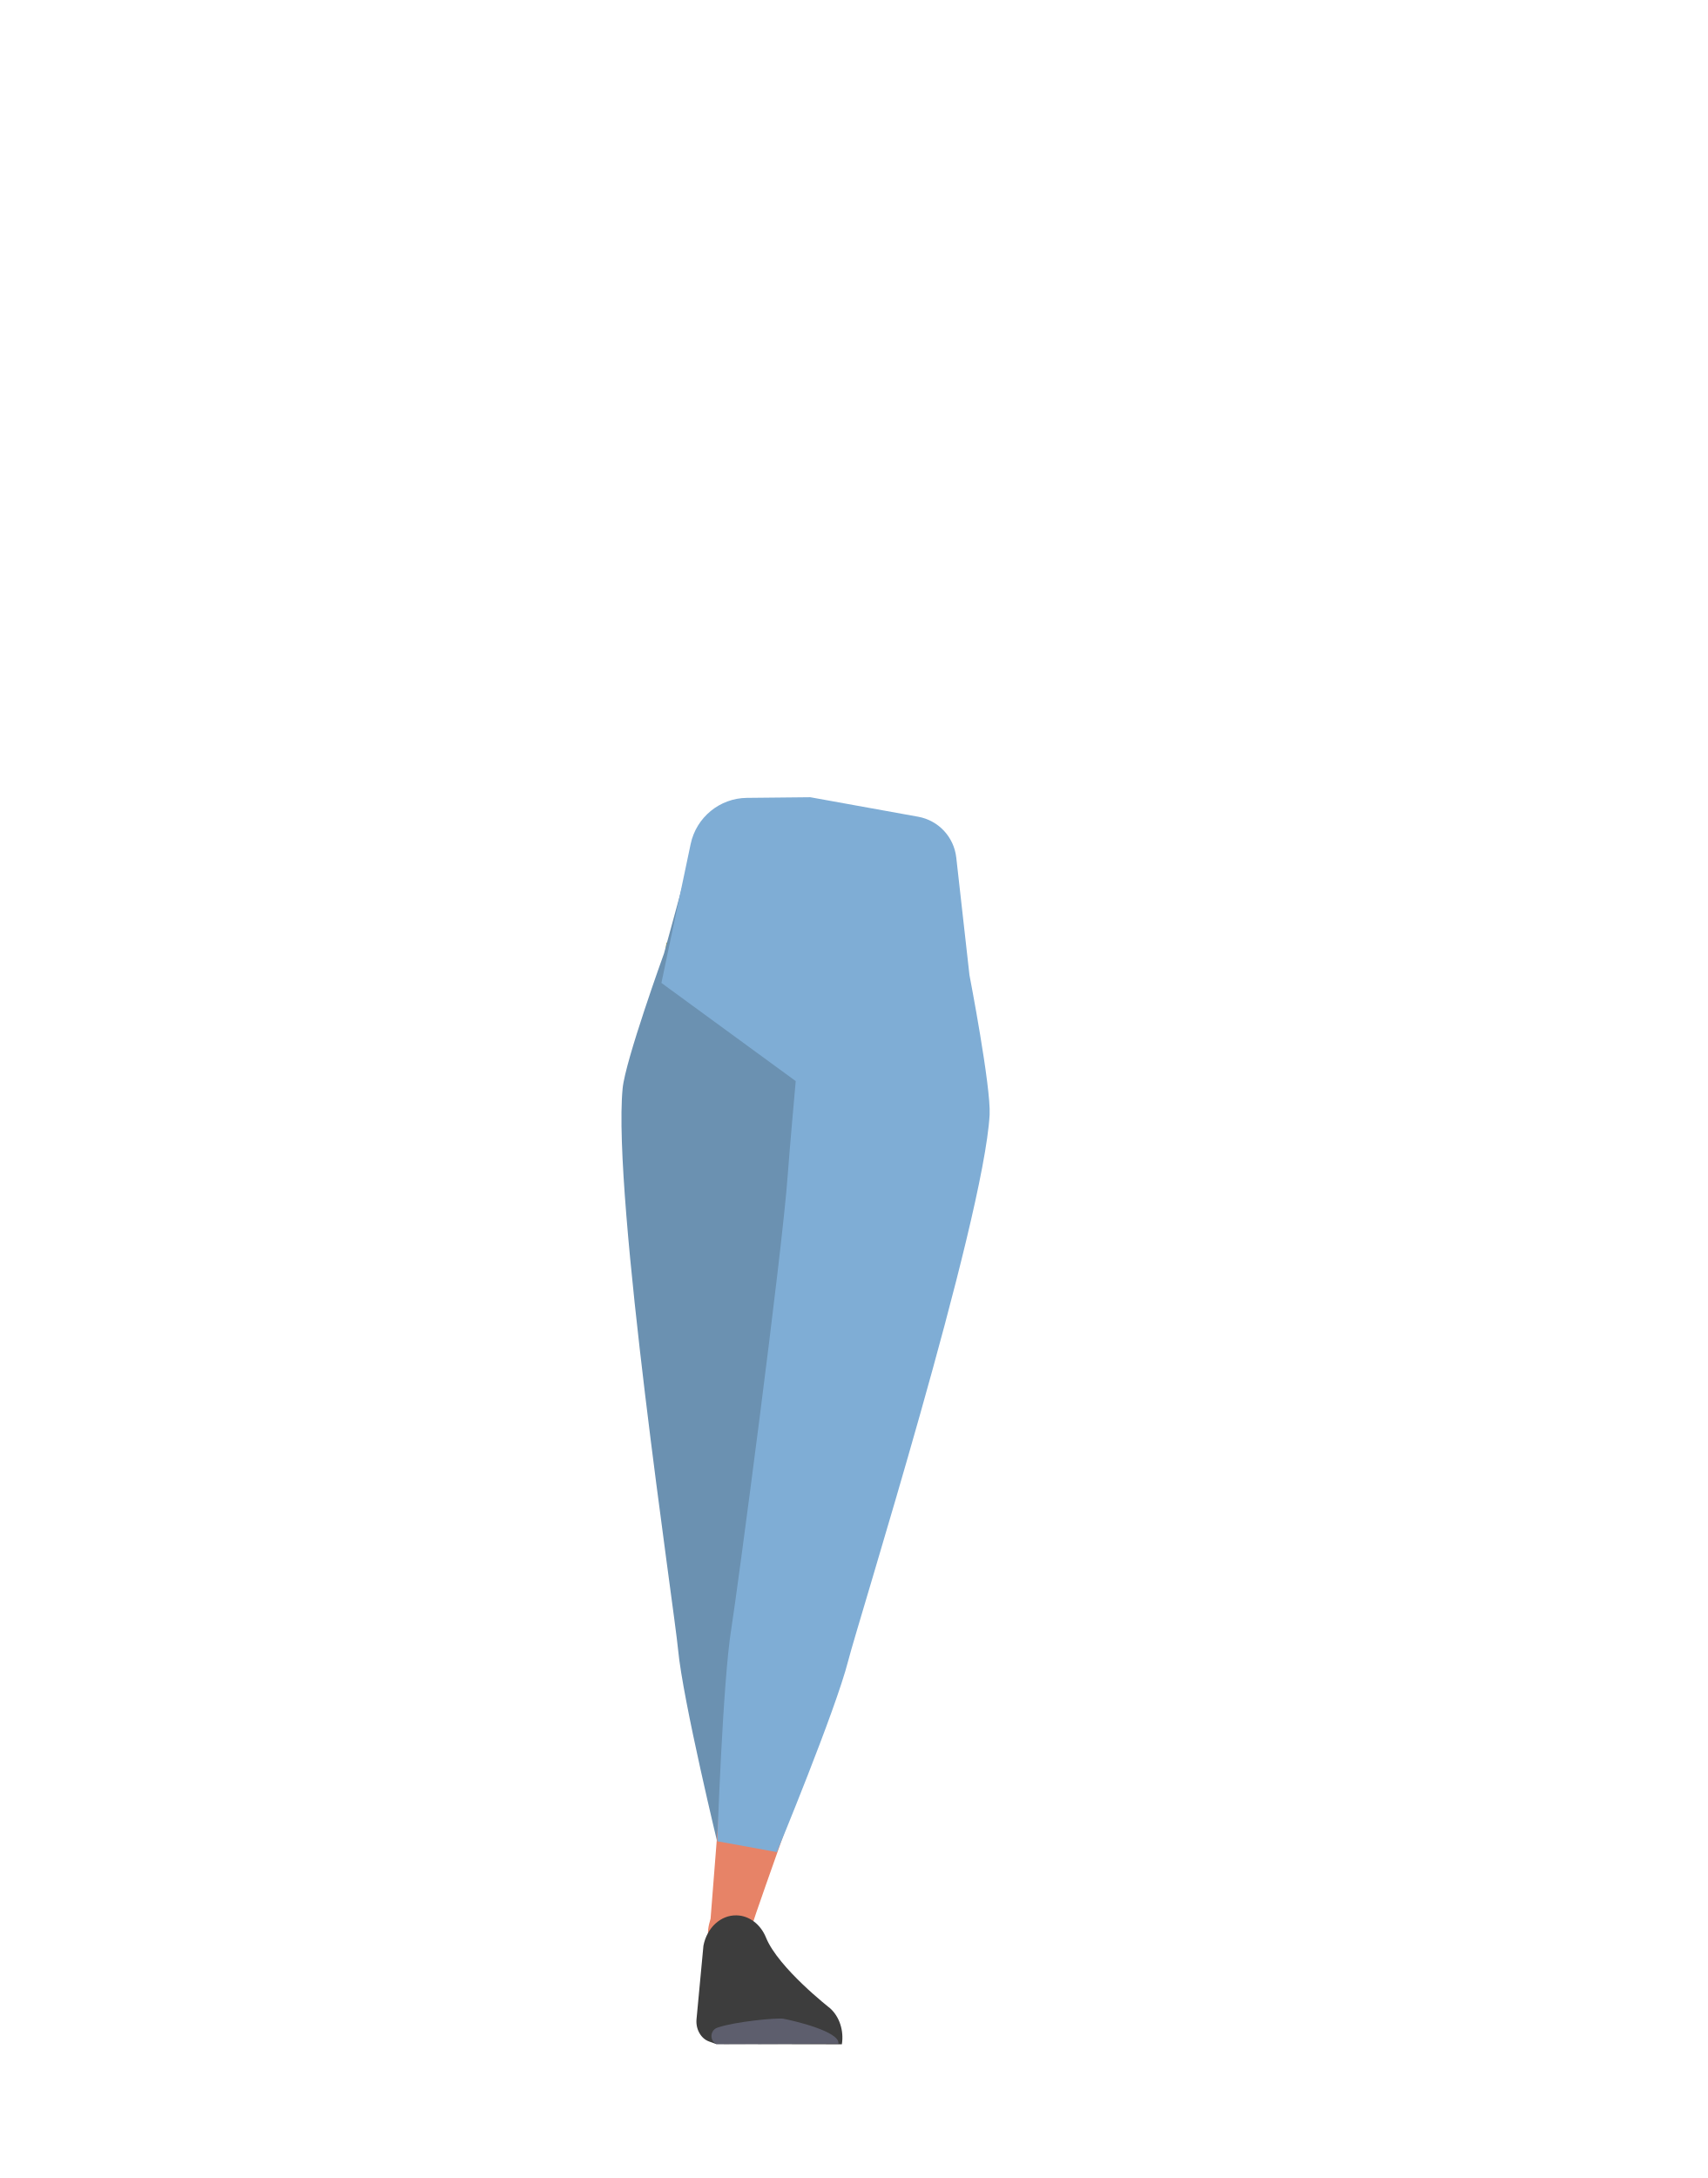
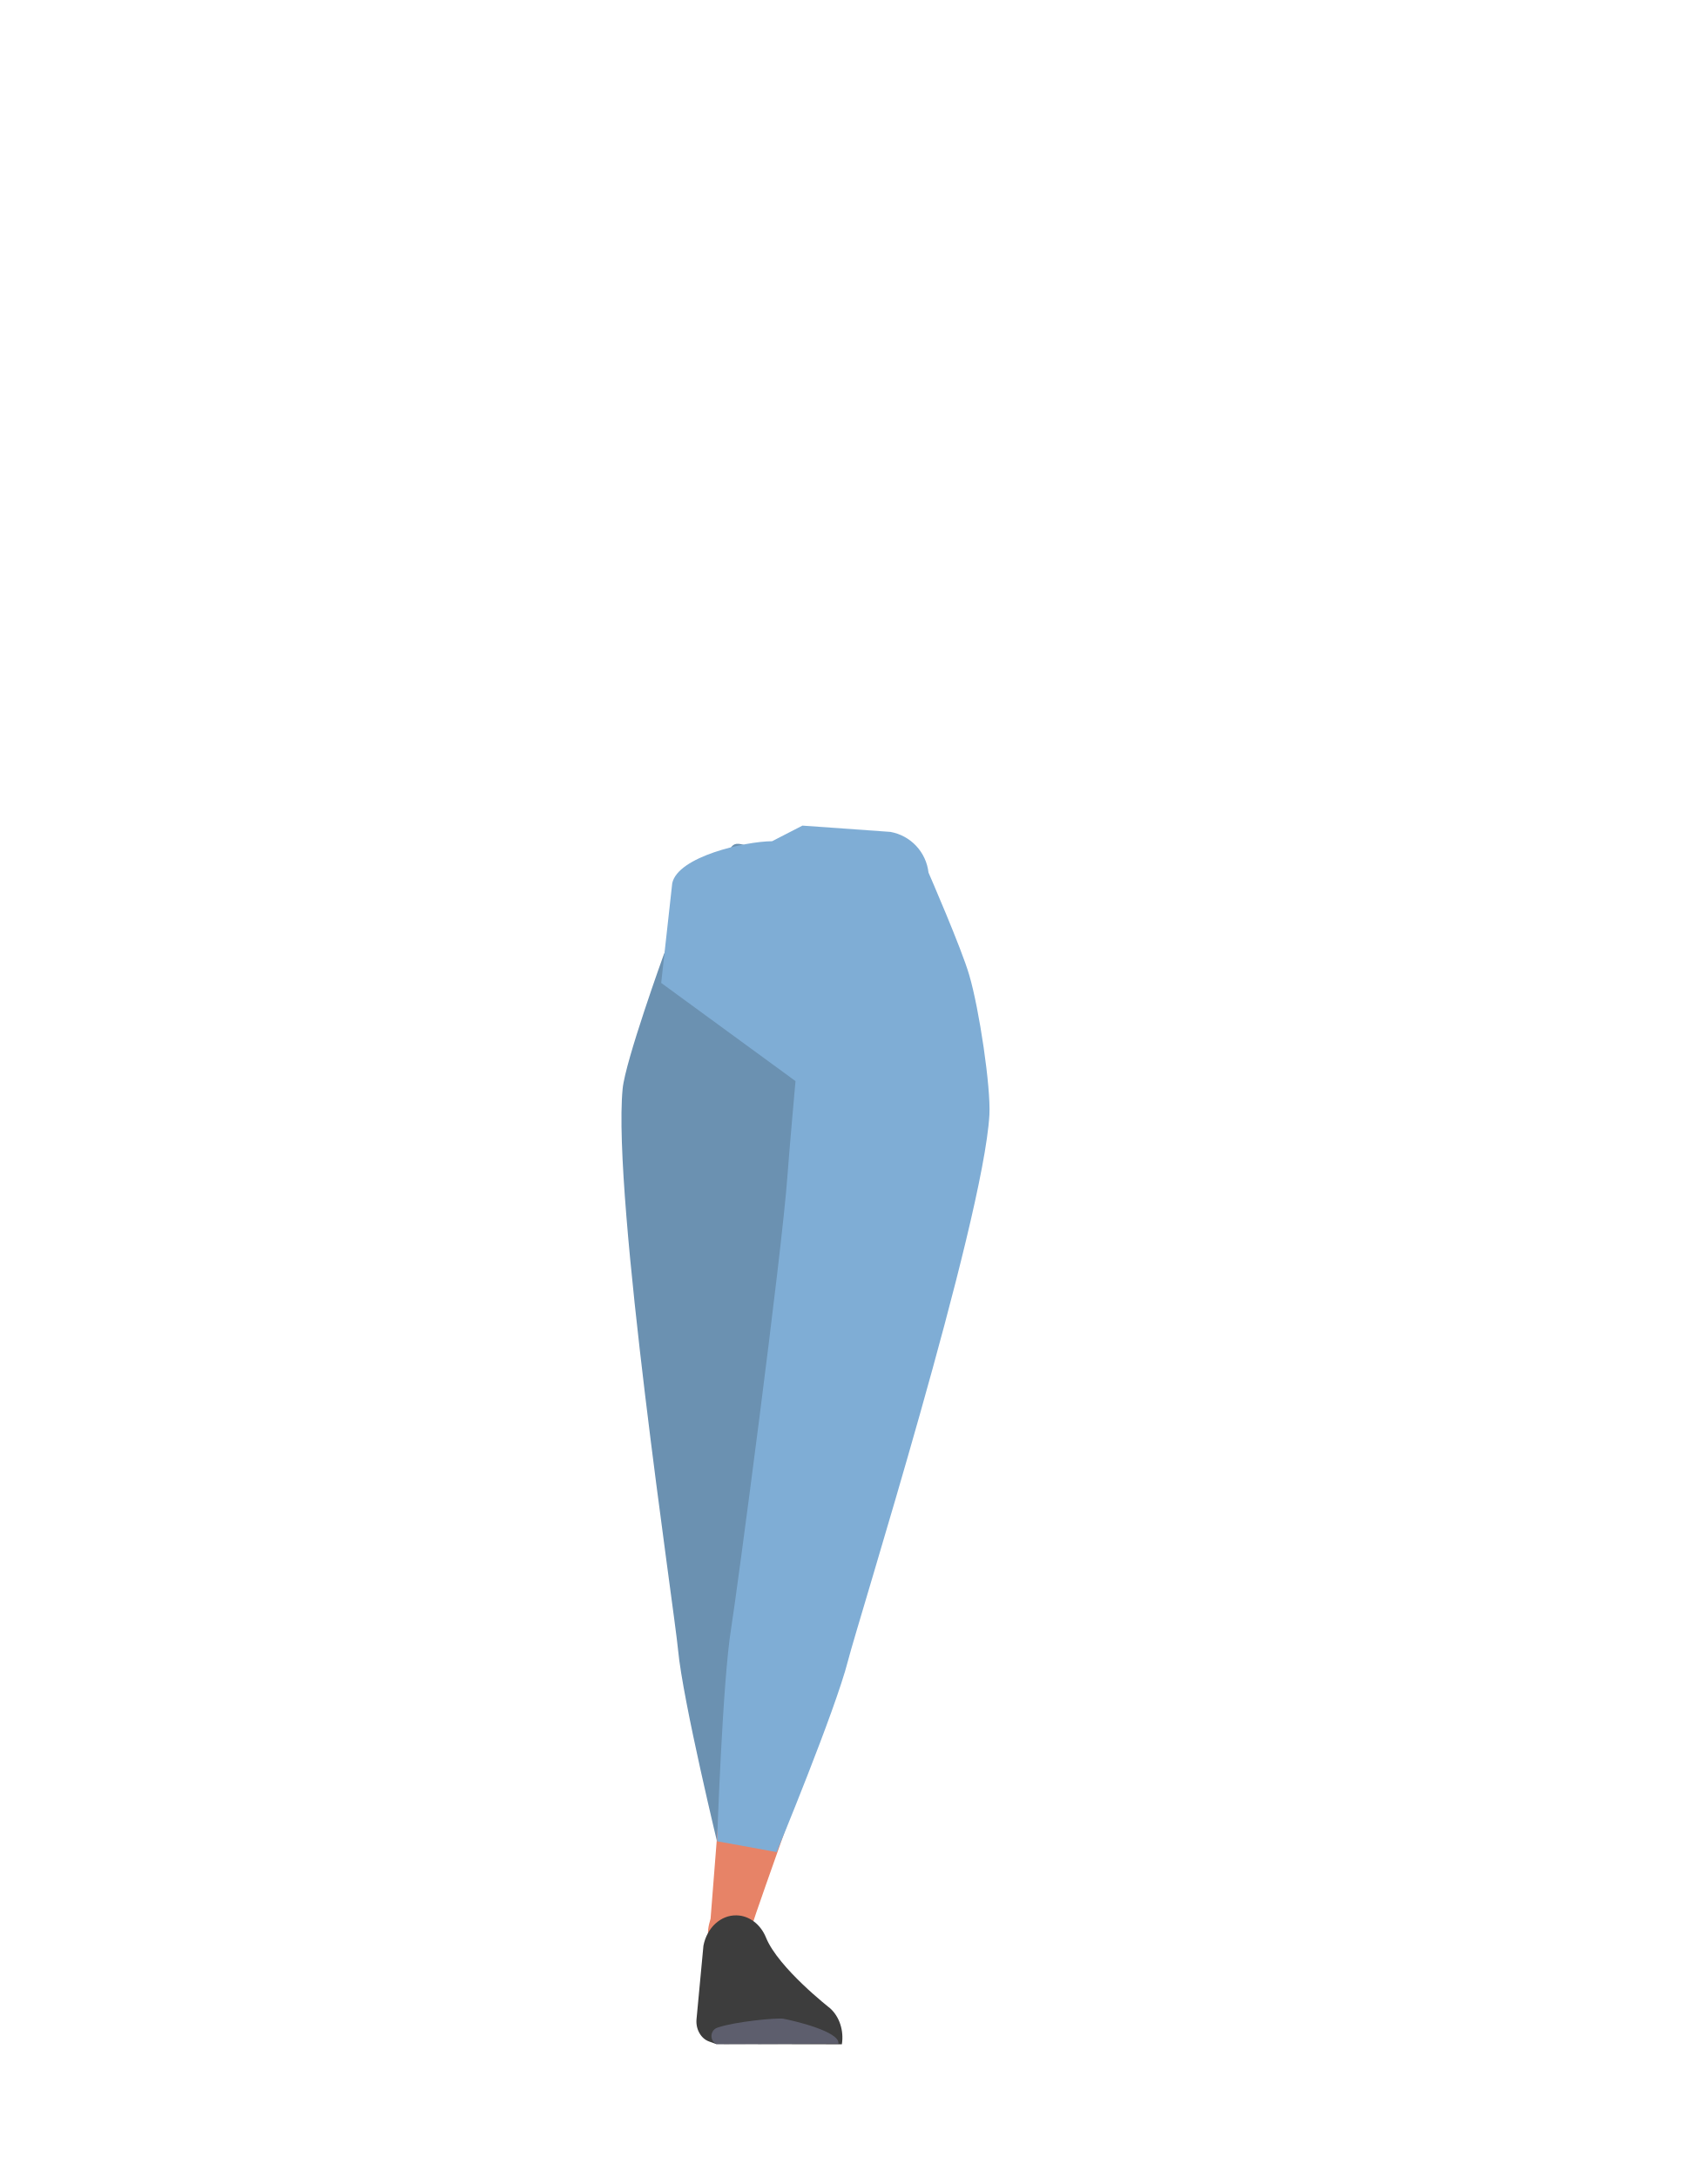
<svg xmlns="http://www.w3.org/2000/svg" version="1.1" id="Calque_1" x="0px" y="0px" viewBox="0 0 788 1005.1" style="enable-background:new 0 0 788 1005.1;" xml:space="preserve">
  <style type="text/css">
	.st0{fill:none;}
	.st1{fill:#BAA535;}
	.st2{fill:#6B91B1;}
	.st3{fill:#E78367;}
	.st4{fill:#7FADD5;}
	.st5{fill:#3D3D3D;}
	.st6{fill:#5D5E6D;}
</style>
  <g id="Calque_3">
-     <path class="st0" d="M414.9,411.5c15.7,4.7,22.5,8.7,26.4,15.3c3.1,5.3,6.2,17.6,6.6,23.8c0.9,14.5-6.3,51.1-19.6,63.6   c-13.6,12.7-81.3,14.3-95.5,2.2c-13.9-11.8-22.8-48.1-22.6-62.6c0.1-6.2,2.6-18.6,5.5-24.1c3.5-6.8,10.2-11.2,25.7-16.5   c17.6-6.2,35.8-5.7,35.8-5.7S397,406.2,414.9,411.5z" />
+     <path class="st0" d="M400.6,413.6c15.7,4.7,36.9,6.7,40.7,13.3c3.1,5.3,6.2,17.6,6.6,23.8c0.9,14.5-6.3,51.1-19.6,63.6   c-13.6,12.7-81.3,14.3-95.5,2.2c-13.9-11.8-22.8-48.1-22.6-62.6c0.1-6.2,2.6-18.6,5.5-24.1c3.5-6.8,10.2-11.2,25.7-16.5   c17.6-6.2,35.8-5.7,35.8-5.7S382.7,408.2,400.6,413.6z" />
    <path class="st1" d="M370.5,503.8l-1-42.2c0,0-38.7-48-39.6-48s-22.3,21.6-22.3,21.6l-2.5,18.3l-4.6,71.5c0,0,15,152,15,153.5   c0,0.5,0.5,4.6,1,9.6c1.4,11.9,11.6,20.9,23.6,20.6l0,0c11.3-0.3,17.1-4.7,18.7-16l2.2-15.1c0,0,7.6-83.7,6.3-85.7   c-0.9-1.3,6-49.9,4-51.8S370.5,503.8,370.5,503.8z" />
-     <path class="st2" d="M373.8,370.8l-32.6,0.7c-9.5,0.2-17.8,6.7-20.3,15.8l-14.4,52.7c0,0-17.9,49.5-19.1,62.3   c-4.8,49.6,23.9,240.5,25.6,259c2.2,23.4,18.9,92.2,18.9,92.2l27.2-6.2c0,0,9.7-67.9,9.6-92.5c-0.1-16.3,3.6-174.1,6.6-210.5   c0.8-10.1,3.1-43.6,3.1-43.6L373.8,370.8z" />
+     <path class="st2" d="M370.2,383.9l-17.4,7.6c-9.5,0.2-14.2-6.4-16.7,2.8l-29.6,45.9c0,0-17.9,49.5-19.1,62.3   c-4.8,49.6,23.9,240.5,25.6,259c2.2,23.4,18.9,92.2,18.9,92.2l27.2-6.2c0,0,9.7-67.9,9.6-92.5c-0.1-16.3,3.6-174.1,6.6-210.5   c0.8-10.1,3.1-43.6,3.1-43.6L370.2,383.9z" />
    <path class="st3" d="M353.7,713.3c0.4-0.8,14.2-37.7,25.2-35.7l0,0c10.5,1.9,18,11.3,17.5,22l-0.4,7.3c0,0-7,66.4-8.2,67.7   s-40,111-40.6,113.7c-1.2,6.4-7.1,10.7-13.6,10l0,0c-7.5-0.9-7.8-5.6-5.6-12.9l10-127L353.7,713.3z" />
-     <path class="st4" d="M374,367.9l49.8,9c9.4,1.7,16.5,9.3,17.6,18.8l6.1,54.3c0,0,10,51.7,9.3,64.5c-2.9,49.8-60.7,233.9-65.3,252   c-5.8,22.8-32.9,88.2-32.9,88.2l-27.5-5c0,0,2.5-74,6.5-98.3c2.6-16.1,23.4-172.6,26-209c0.7-10.1,3.7-43.5,3.7-43.5l-62-45.3   l13.5-64.1c2.6-12.3,13.4-21.2,26-21.3L374,367.9z" />
+     <path class="st4" d="M370.4,381l40.6,2.9c9.4,1.7,16.5,9.3,17.6,18.8c0,0,15.3,35.1,18.8,47.3c4.6,15.6,10,51.7,9.3,64.5   c-2.9,49.8-60.7,233.9-65.3,252c-5.8,22.8-32.9,88.2-32.9,88.2l-27.5-5c0,0,2.5-74,6.5-98.3c2.6-16.1,23.4-172.6,26-209   c0.7-10.1,3.7-43.5,3.7-43.5l-62-45.3l5.1-46c2.6-12.3,33.5-19.3,46.1-19.4L370.4,381z" />
    <path class="st5" d="M340,883.9L340,883.9c5.8,0.1,11.1,4.1,13.6,10.3l0,0c5.7,14,29.6,32.6,29.6,32.6c4.3,3.9,6.4,10.3,5.4,16.6   l0,0l-58-0.1l-3.3-1.2c-3.7-1.3-6.2-5.6-5.8-10.2l3.2-34C326.3,889.6,332.7,883.7,340,883.9z" />
    <path class="st6" d="M387,943.1L387,943.1c0.8-5.6-20.6-10.6-25.4-11.5l0,0c-3-0.5-22.3,1.3-30.4,4.1c-2.2,0.7-3.3,3.1-2.6,5.2   c0.3,1,1.1,1.9,2.1,2.4l0,0L387,943.1z" />
  </g>
</svg>
